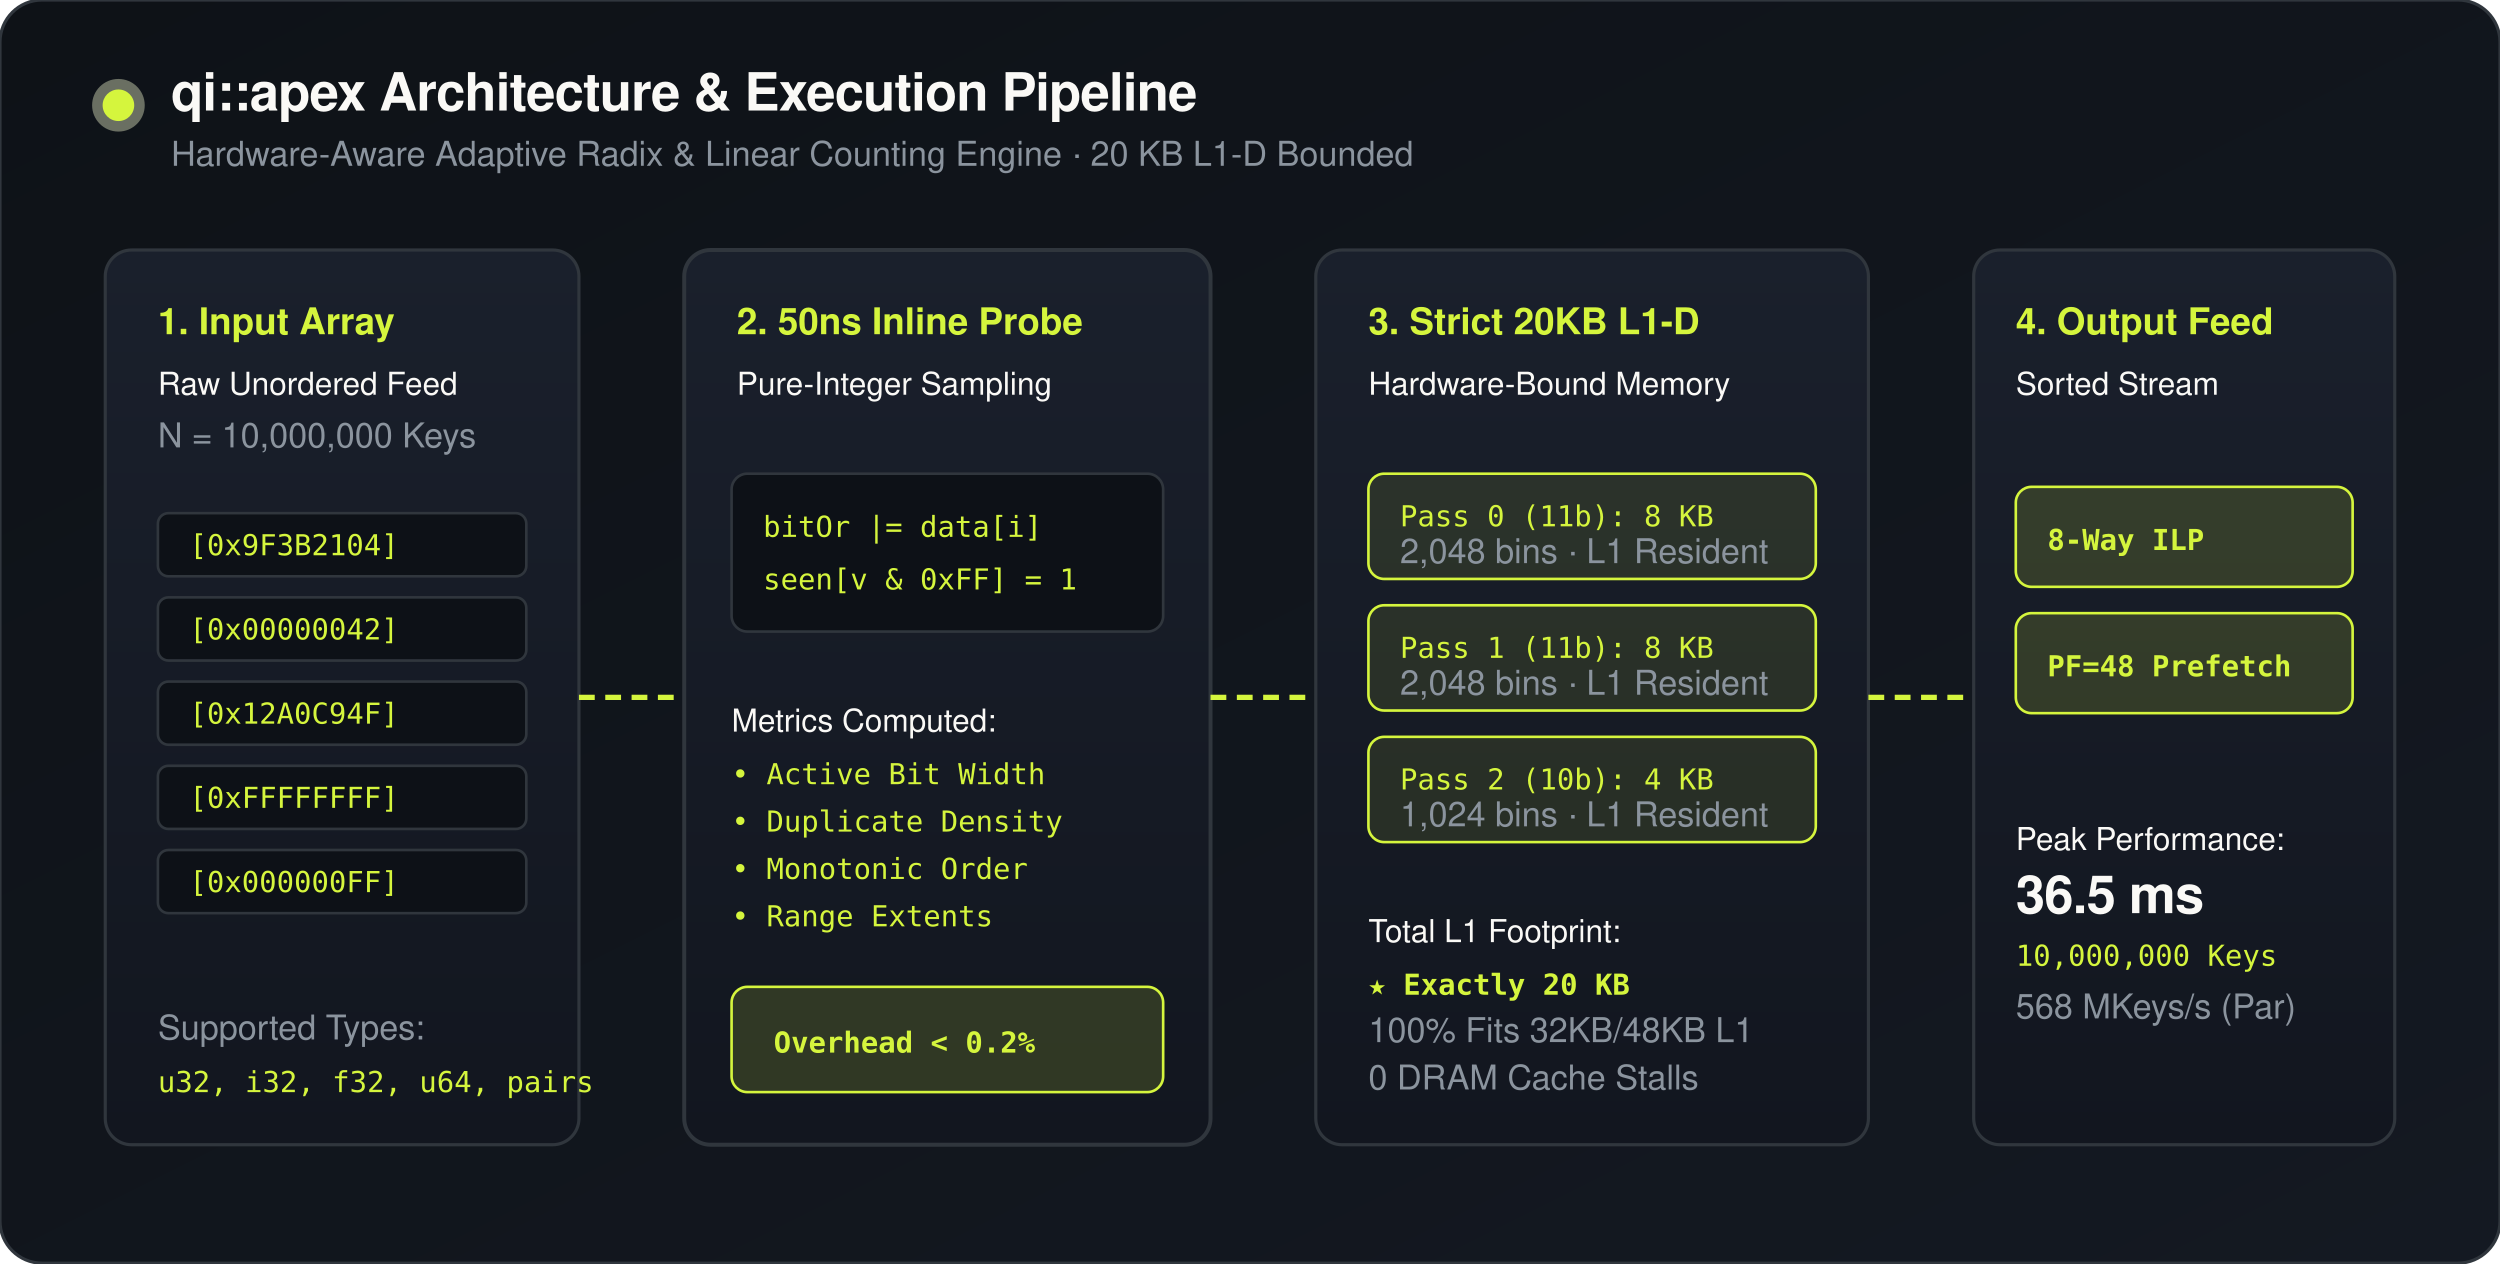
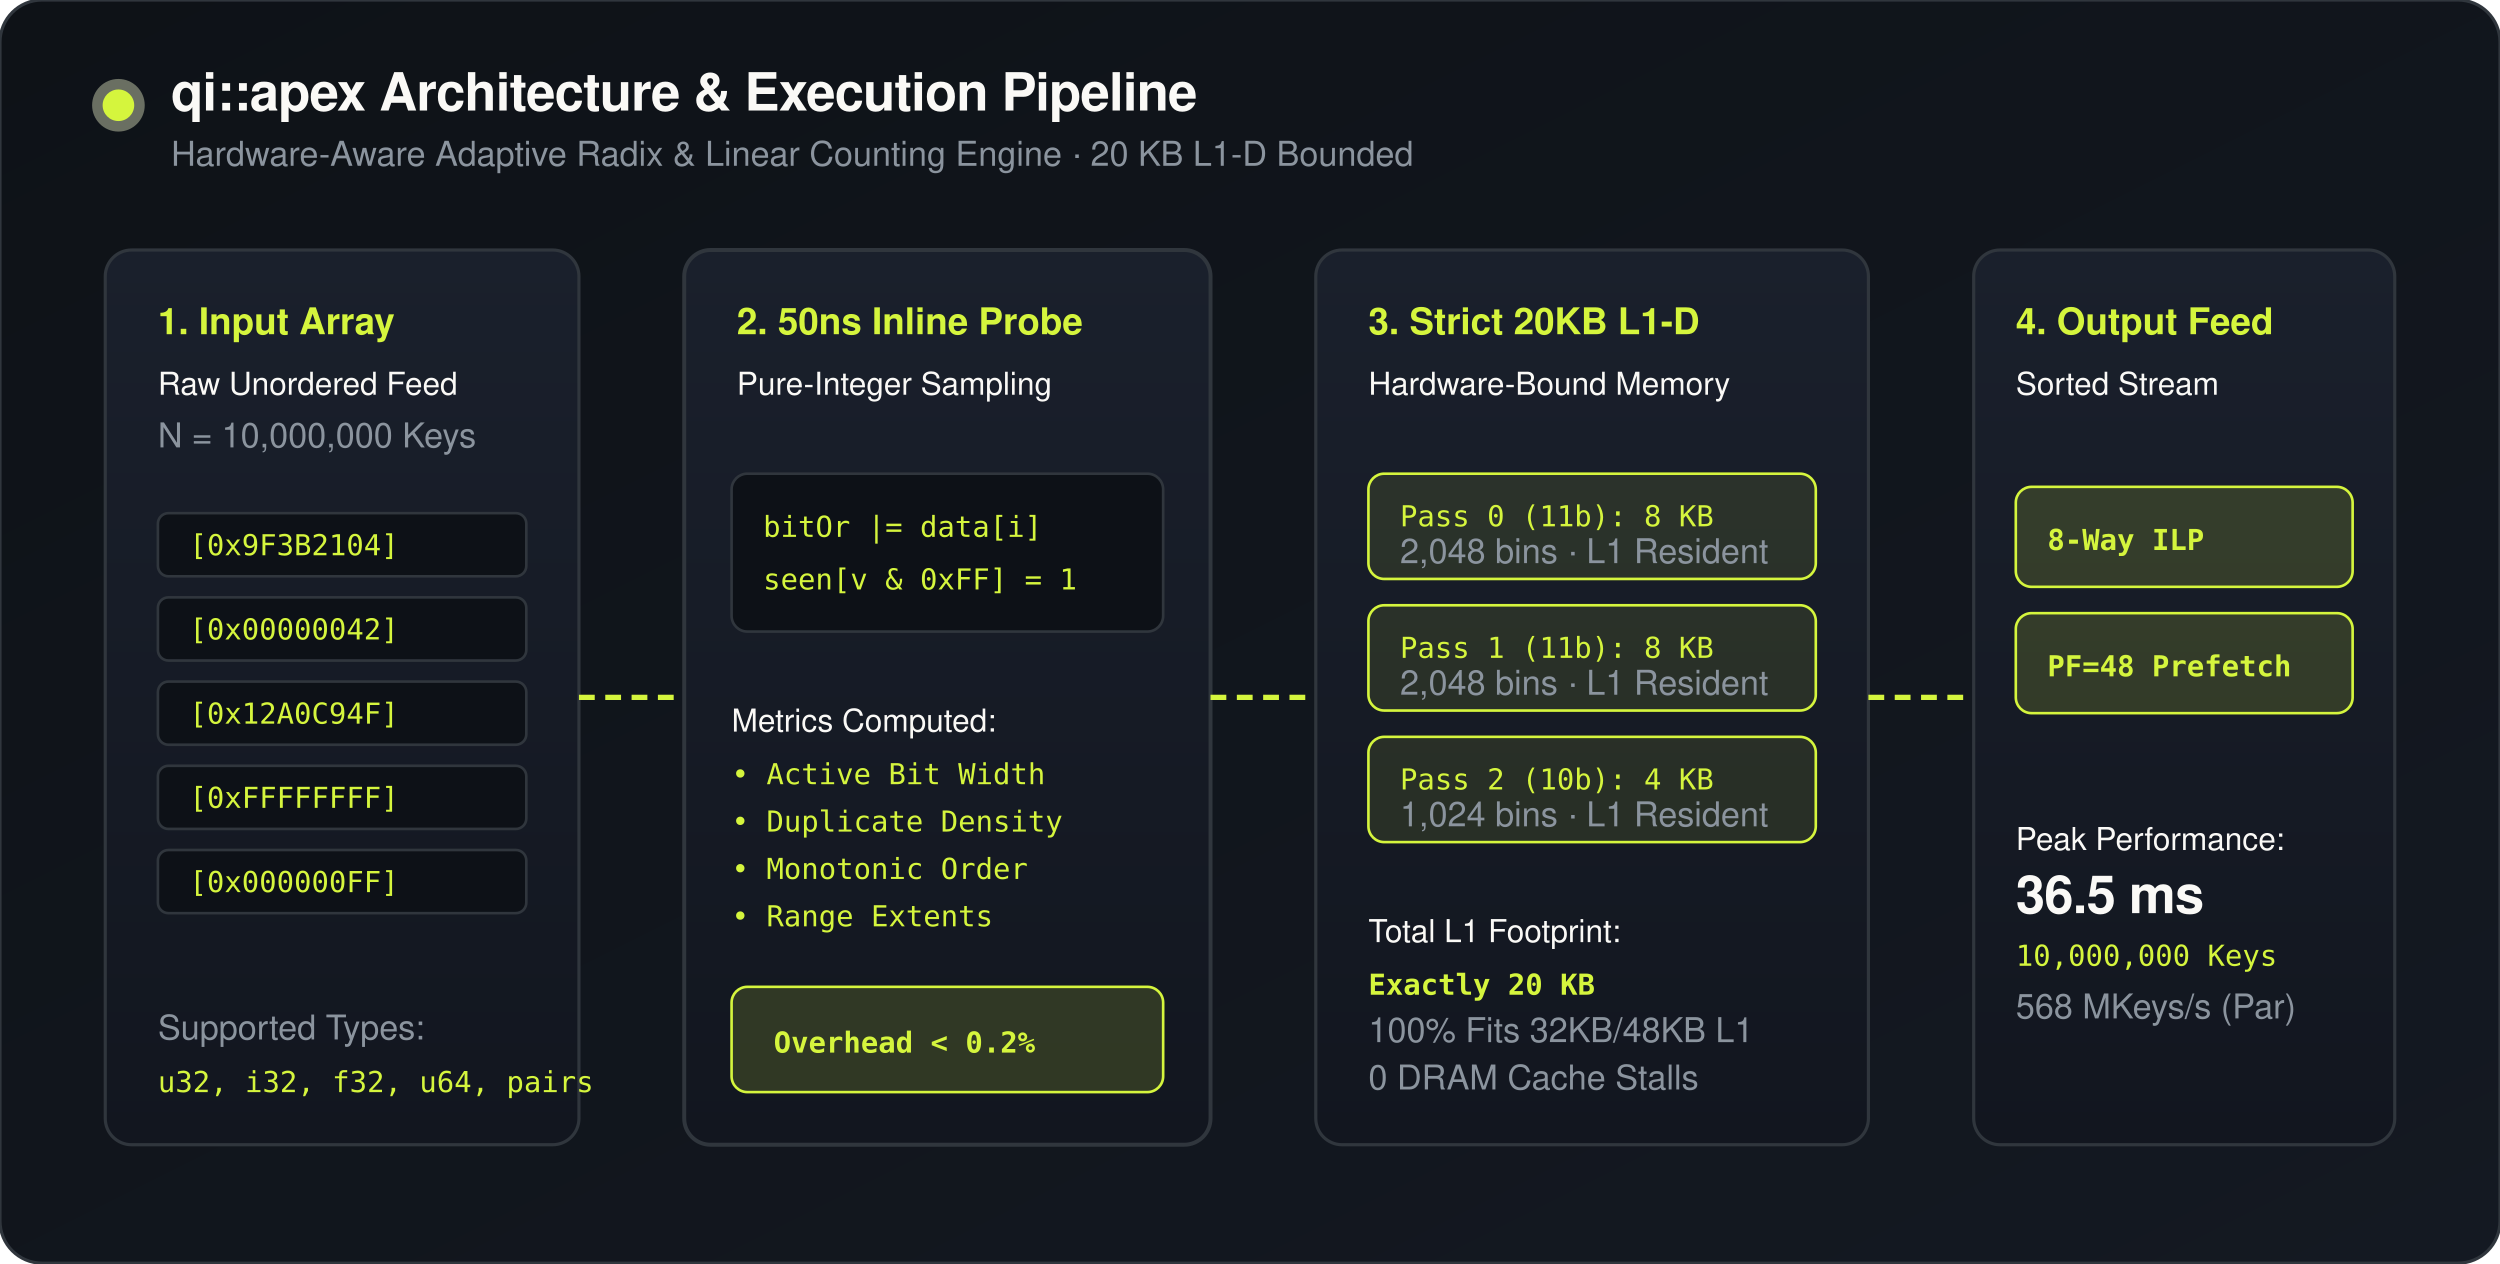
<svg xmlns="http://www.w3.org/2000/svg" viewBox="0 0 950 480" width="100%" height="100%">
  <defs>
    <linearGradient id="visBg" x1="0%" y1="0%" x2="100%" y2="100%">
      <stop offset="0%" stop-color="#0E1217" />
      <stop offset="100%" stop-color="#141922" />
    </linearGradient>
    <linearGradient id="visCard" x1="0%" y1="0%" x2="0%" y2="100%">
      <stop offset="0%" stop-color="#1A202C" />
      <stop offset="100%" stop-color="#12161F" />
    </linearGradient>
    <linearGradient id="limeGrad" x1="0%" y1="0%" x2="100%" y2="0%">
      <stop offset="0%" stop-color="#D5F53D" />
      <stop offset="100%" stop-color="#E2FB5E" />
    </linearGradient>
    <linearGradient id="auraGrad" x1="0%" y1="0%" x2="100%" y2="0%">
      <stop offset="0%" stop-color="#F4FBD2" />
      <stop offset="100%" stop-color="#E8F8B6" />
    </linearGradient>
    <filter id="neonGlow" x="-20%" y="-20%" width="140%" height="140%">
      <feDropShadow dx="0" dy="0" stdDeviation="5" flood-color="#D5F53D" flood-opacity="0.4" />
    </filter>
    <style>
      .title { font-family: -apple-system, BlinkMacSystemFont, "Segoe UI", Helvetica, Arial, sans-serif; font-size: 20px; font-weight: 700; fill: #FAF9F6; letter-spacing: -0.3px; }
      .subtitle { font-family: -apple-system, BlinkMacSystemFont, "Segoe UI", Helvetica, Arial, sans-serif; font-size: 13px; fill: #8B949E; }
      .box-title { font-family: -apple-system, BlinkMacSystemFont, "Segoe UI", Helvetica, Arial, sans-serif; font-size: 14px; font-weight: 700; fill: #D5F53D; }
      .box-desc { font-family: -apple-system, BlinkMacSystemFont, "Segoe UI", Helvetica, Arial, sans-serif; font-size: 12px; fill: #FAF9F6; }
      .code-font { font-family: "SF Mono", Monaco, Menlo, Consolas, monospace; font-size: 11px; fill: #D5F53D; }
      .flow-line { stroke: #D5F53D; stroke-width: 2; fill: none; stroke-dasharray: 6,4; animation: dash 1.5s linear infinite; }
      @keyframes dash {
        to {
          stroke-dashoffset: -20;
        }
      }
      .pulse-card { animation: pulse 2.5s ease-in-out infinite; }
      @keyframes pulse {
        0%, 100% { stroke: #30363D; }
        50% { stroke: #D5F53D; filter: drop-shadow(0 0 6px rgba(213, 245, 61, 0.4)); }
      }
    </style>
  </defs>
  <rect width="950" height="480" rx="16" fill="url(#visBg)" stroke="#30363D" stroke-width="1.2" />
  <g transform="translate(35, 30)">
    <circle cx="10" cy="10" r="10" fill="#F4FBD2" opacity="0.4" />
    <circle cx="10" cy="10" r="6" fill="#D5F53D" />
  </g>
  <text x="65" y="42" class="title">qi::apex Architecture &amp; Execution Pipeline</text>
  <text x="65" y="63" class="subtitle">Hardware-Aware Adaptive Radix &amp; Linear Counting Engine · 20 KB L1-D Bounded</text>
  <g transform="translate(40, 95)">
    <rect width="180" height="340" rx="10" fill="url(#visCard)" stroke="#30363D" stroke-width="1.2" />
    <text x="20" y="32" class="box-title">1. Input Array</text>
    <text x="20" y="55" class="box-desc">Raw Unordered Feed</text>
    <text x="20" y="75" class="subtitle">N = 10,000,000 Keys</text>
    <g transform="translate(20, 100)">
      <rect width="140" height="24" rx="4" fill="#0D1117" stroke="#30363D" />
      <text x="12" y="16" class="code-font" fill="#FAF9F6">[0x9F3B2104]</text>
      <rect y="32" width="140" height="24" rx="4" fill="#0D1117" stroke="#30363D" />
      <text x="12" y="48" class="code-font" fill="#FAF9F6">[0x00000042]</text>
      <rect y="64" width="140" height="24" rx="4" fill="#0D1117" stroke="#30363D" />
      <text x="12" y="80" class="code-font" fill="#FAF9F6">[0x12A0C94F]</text>
      <rect y="96" width="140" height="24" rx="4" fill="#0D1117" stroke="#30363D" />
      <text x="12" y="112" class="code-font" fill="#FAF9F6">[0xFFFFFFFF]</text>
      <rect y="128" width="140" height="24" rx="4" fill="#0D1117" stroke="#30363D" />
      <text x="12" y="144" class="code-font" fill="#FAF9F6">[0x000000FF]</text>
    </g>
    <text x="20" y="300" class="subtitle">Supported Types:</text>
    <text x="20" y="320" class="code-font">u32, i32, f32, u64, pairs</text>
  </g>
  <path d="M 220 265 L 260 265" class="flow-line" />
  <g transform="translate(260, 95)" class="pulse-card">
    <rect width="200" height="340" rx="10" fill="url(#visCard)" stroke="#30363D" stroke-width="1.5" />
    <text x="20" y="32" class="box-title">2. 50ns Inline Probe</text>
    <text x="20" y="55" class="box-desc">Pure-Integer Sampling</text>
    <g transform="translate(18, 85)">
      <rect width="164" height="60" rx="6" fill="#0D1117" stroke="#30363D" />
      <text x="12" y="24" class="code-font">bitOr |= data[i]</text>
      <text x="12" y="44" class="code-font">seen[v &amp; 0xFF] = 1</text>
    </g>
    <g transform="translate(18, 165)">
      <text x="0" y="18" class="box-desc">Metrics Computed:</text>
      <text x="0" y="38" class="code-font" fill="#FAF9F6">• Active Bit Width</text>
      <text x="0" y="56" class="code-font" fill="#FAF9F6">• Duplicate Density</text>
      <text x="0" y="74" class="code-font" fill="#FAF9F6">• Monotonic Order</text>
      <text x="0" y="92" class="code-font" fill="#FAF9F6">• Range Extents</text>
    </g>
    <g transform="translate(18, 280)">
      <rect width="164" height="40" rx="6" fill="#D5F53D" fill-opacity="0.15" stroke="#D5F53D" />
      <text x="16" y="25" class="code-font" font-weight="700">Overhead &lt; 0.2%</text>
    </g>
  </g>
  <path d="M 460 265 L 500 265" class="flow-line" />
  <g transform="translate(500, 95)">
    <rect width="210" height="340" rx="10" fill="url(#visCard)" stroke="#30363D" stroke-width="1.2" />
    <text x="20" y="32" class="box-title">3. Strict 20KB L1-D</text>
    <text x="20" y="55" class="box-desc">Hardware-Bound Memory</text>
    <g transform="translate(20, 85)">
      <rect width="170" height="40" rx="6" fill="#D5F53D" fill-opacity="0.1" stroke="#D5F53D" />
      <text x="12" y="20" class="code-font">Pass 0 (11b): 8 KB</text>
      <text x="12" y="34" class="subtitle">2,048 bins · L1 Resident</text>
      <rect y="50" width="170" height="40" rx="6" fill="#D5F53D" fill-opacity="0.1" stroke="#D5F53D" />
      <text x="12" y="70" class="code-font">Pass 1 (11b): 8 KB</text>
      <text x="12" y="84" class="subtitle">2,048 bins · L1 Resident</text>
      <rect y="100" width="170" height="40" rx="6" fill="#D5F53D" fill-opacity="0.1" stroke="#D5F53D" />
      <text x="12" y="120" class="code-font">Pass 2 (10b): 4 KB</text>
      <text x="12" y="134" class="subtitle">1,024 bins · L1 Resident</text>
    </g>
    <g transform="translate(20, 245)">
      <text x="0" y="18" class="box-desc">Total L1 Footprint:</text>
-       <text x="0" y="38" class="code-font" font-size="13" font-weight="700">★ Exactly 20 KB</text>
+       <text x="0" y="38" class="code-font" font-size="13" font-weight="700">Exactly 20 KB</text>
      <text x="0" y="56" class="subtitle">100% Fits 32KB/48KB L1</text>
      <text x="0" y="74" class="subtitle">0 DRAM Cache Stalls</text>
    </g>
  </g>
  <path d="M 710 265 L 750 265" class="flow-line" />
  <g transform="translate(750, 95)">
    <rect width="160" height="340" rx="10" fill="url(#visCard)" stroke="#30363D" stroke-width="1.2" />
    <text x="16" y="32" class="box-title">4. Output Feed</text>
    <text x="16" y="55" class="box-desc">Sorted Stream</text>
    <g transform="translate(16, 90)">
      <rect width="128" height="38" rx="6" fill="#D5F53D" fill-opacity="0.15" stroke="#D5F53D" />
      <text x="12" y="24" class="code-font" font-weight="700">8-Way ILP</text>
    </g>
    <g transform="translate(16, 138)">
      <rect width="128" height="38" rx="6" fill="#D5F53D" fill-opacity="0.15" stroke="#D5F53D" />
      <text x="12" y="24" class="code-font" font-weight="700">PF=48 Prefetch</text>
    </g>
    <g transform="translate(16, 210)">
      <text x="0" y="18" class="box-desc">Peak Performance:</text>
      <text x="0" y="42" class="title" fill="#D5F53D" font-size="22">36.5 ms</text>
      <text x="0" y="62" class="code-font" fill="#FAF9F6">10,000,000 Keys</text>
      <text x="0" y="82" class="subtitle">568 MKeys/s (Par)</text>
    </g>
  </g>
</svg>
